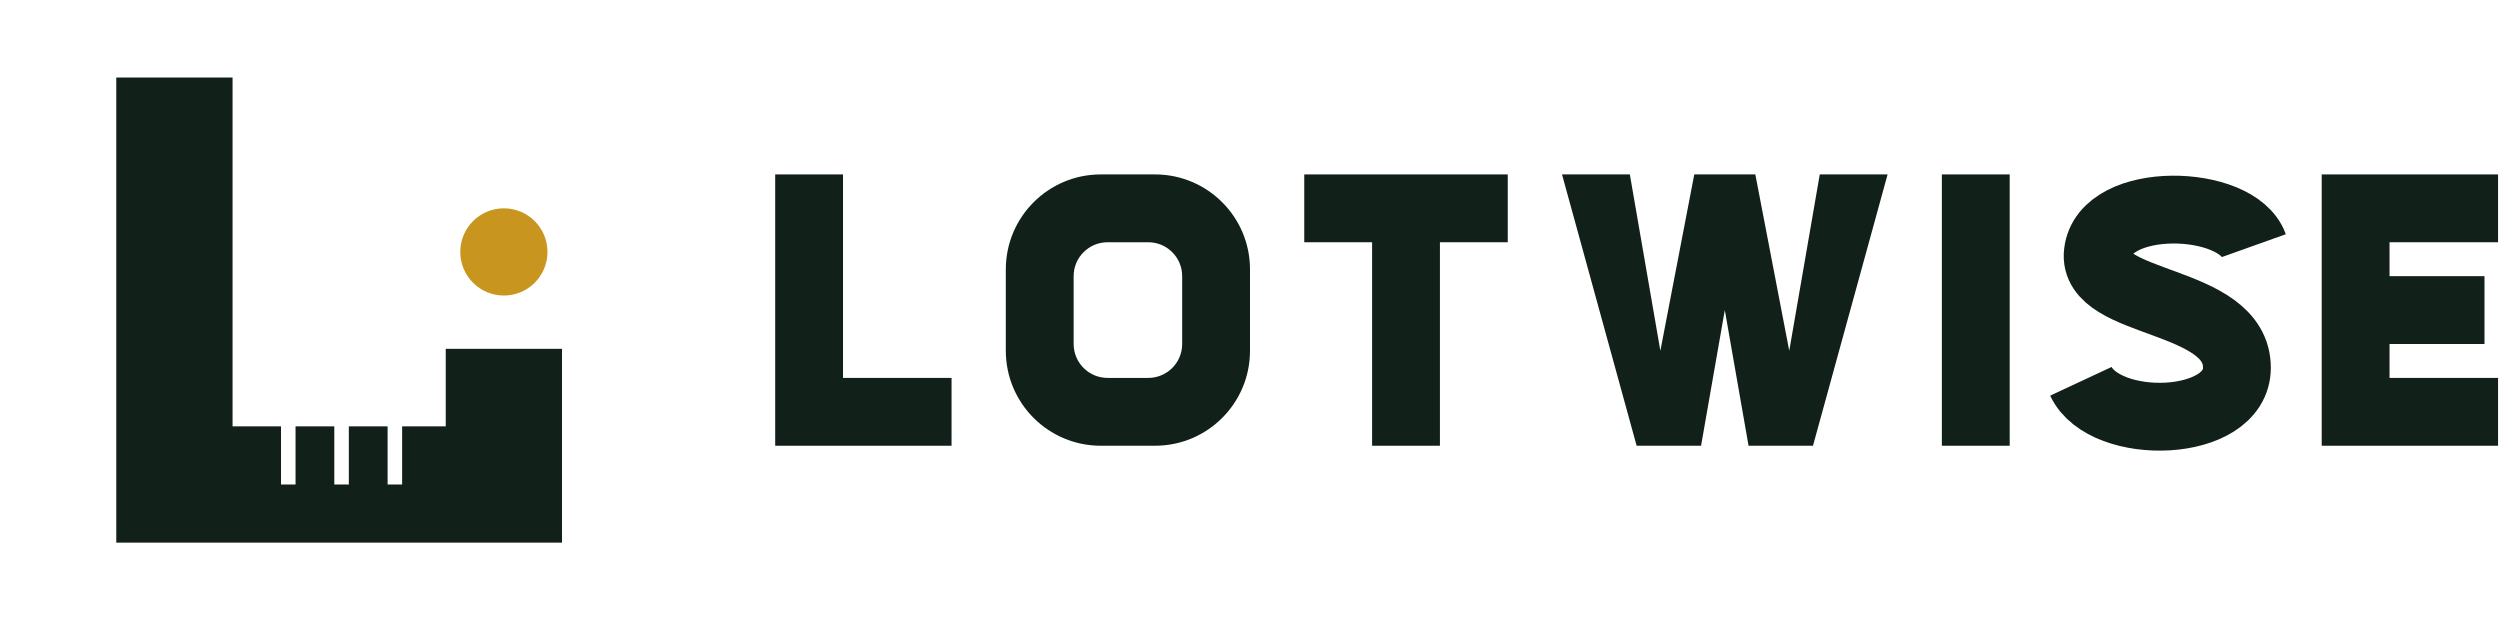
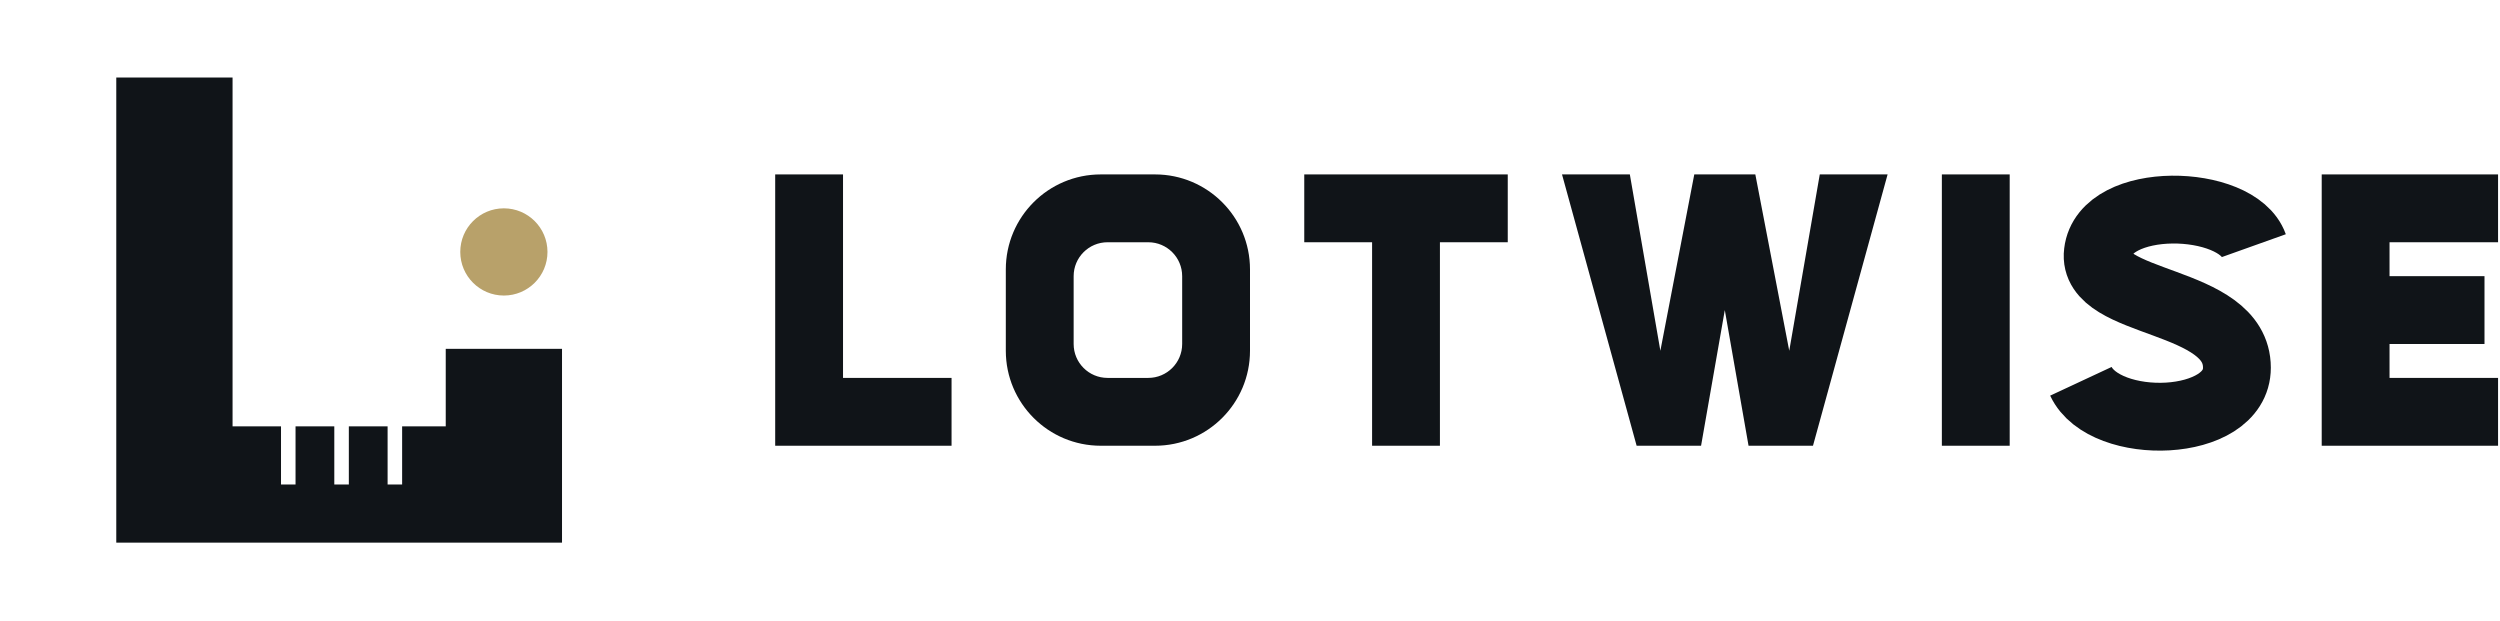
- <svg xmlns="http://www.w3.org/2000/svg" viewBox="0 0 258 64" width="258" height="64" color="#12201A" role="img" aria-label="Lotwise">
+ <svg xmlns="http://www.w3.org/2000/svg" viewBox="0 0 258 64" width="258" height="64" color="#101418" role="img" aria-label="Lotwise">
  <g>
    <path fill="currentColor" d="M12 8H24V44H29V50H30.5V44H34.5V50H36V44H40V50H41.5V44H46V36H58V56H12Z" />
-     <circle fill="#C8961E" cx="52" cy="26" r="4.5" />
+     <circle fill="#B8A16A" cx="52" cy="26" r="4.5" />
  </g>
  <g transform="translate(80 18) scale(0.7)">
    <path transform="translate(0 0)" fill="currentColor" fill-rule="evenodd" d="M0 0h10v30h16v10H0z" />
    <path transform="translate(34 0)" fill="currentColor" fill-rule="evenodd" d="M14 0h8a14 14 0 0 1 14 14v12a14 14 0 0 1 -14 14h-8a14 14 0 0 1 -14 -14v-12a14 14 0 0 1 14 -14zM15 10h6a5 5 0 0 1 5 5v10a5 5 0 0 1 -5 5h-6a5 5 0 0 1 -5 -5v-10a5 5 0 0 1 5 -5z" />
    <path transform="translate(78 0)" fill="currentColor" fill-rule="evenodd" d="M0 0h30v10H20v30H10V10H0z" />
    <path transform="translate(116 0)" fill="currentColor" fill-rule="evenodd" d="M0 0h10l4.5 26L19.5 0h9l5 26L38 0h10L37 40H27.5L24 20 20.5 40H11z" />
    <path transform="translate(172 0)" fill="currentColor" fill-rule="evenodd" d="M0 0h10v40H0z" />
    <path transform="translate(190 0)" fill="none" stroke="currentColor" stroke-width="10" d="M28 10.5C25.5 3.5 6 3 5 11.5C4 19.5 25.5 18 25.5 28.5C25.5 37.5 6 38 2.5 30.5" />
    <path transform="translate(228 0)" fill="currentColor" fill-rule="evenodd" d="M0 0h26v10H10v5h14v10H10v5h16v10H0z" />
  </g>
</svg>
